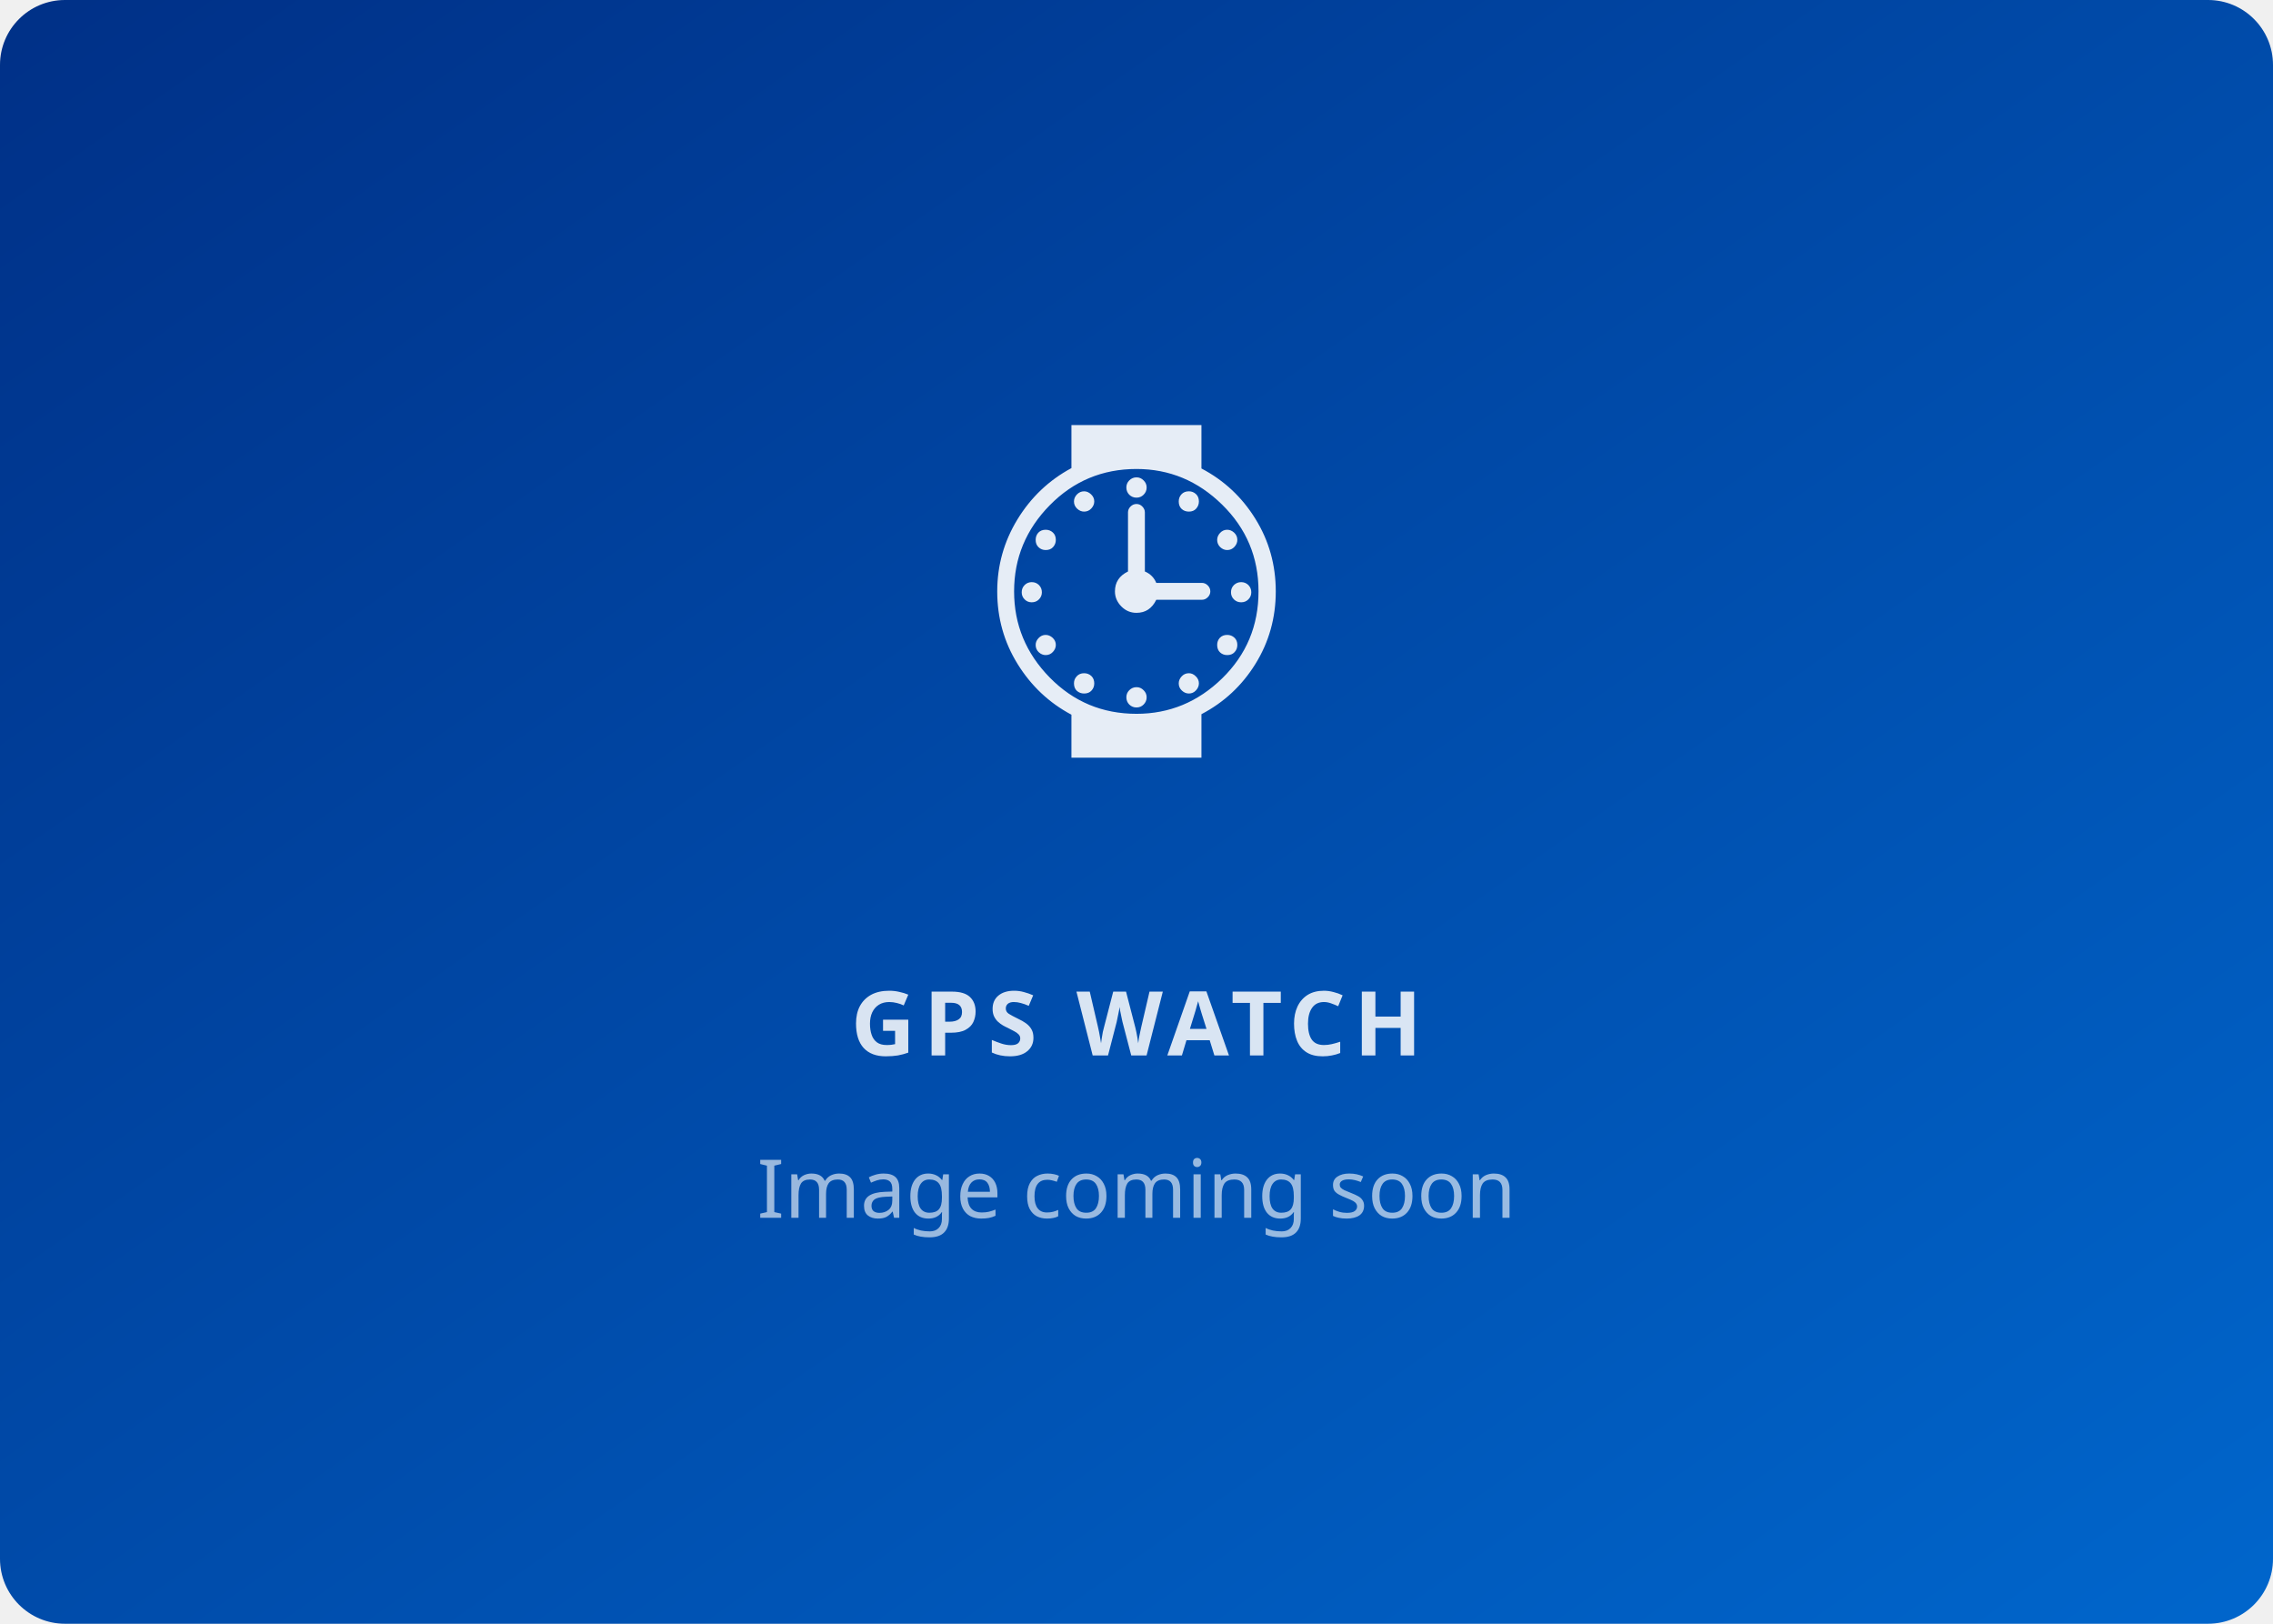
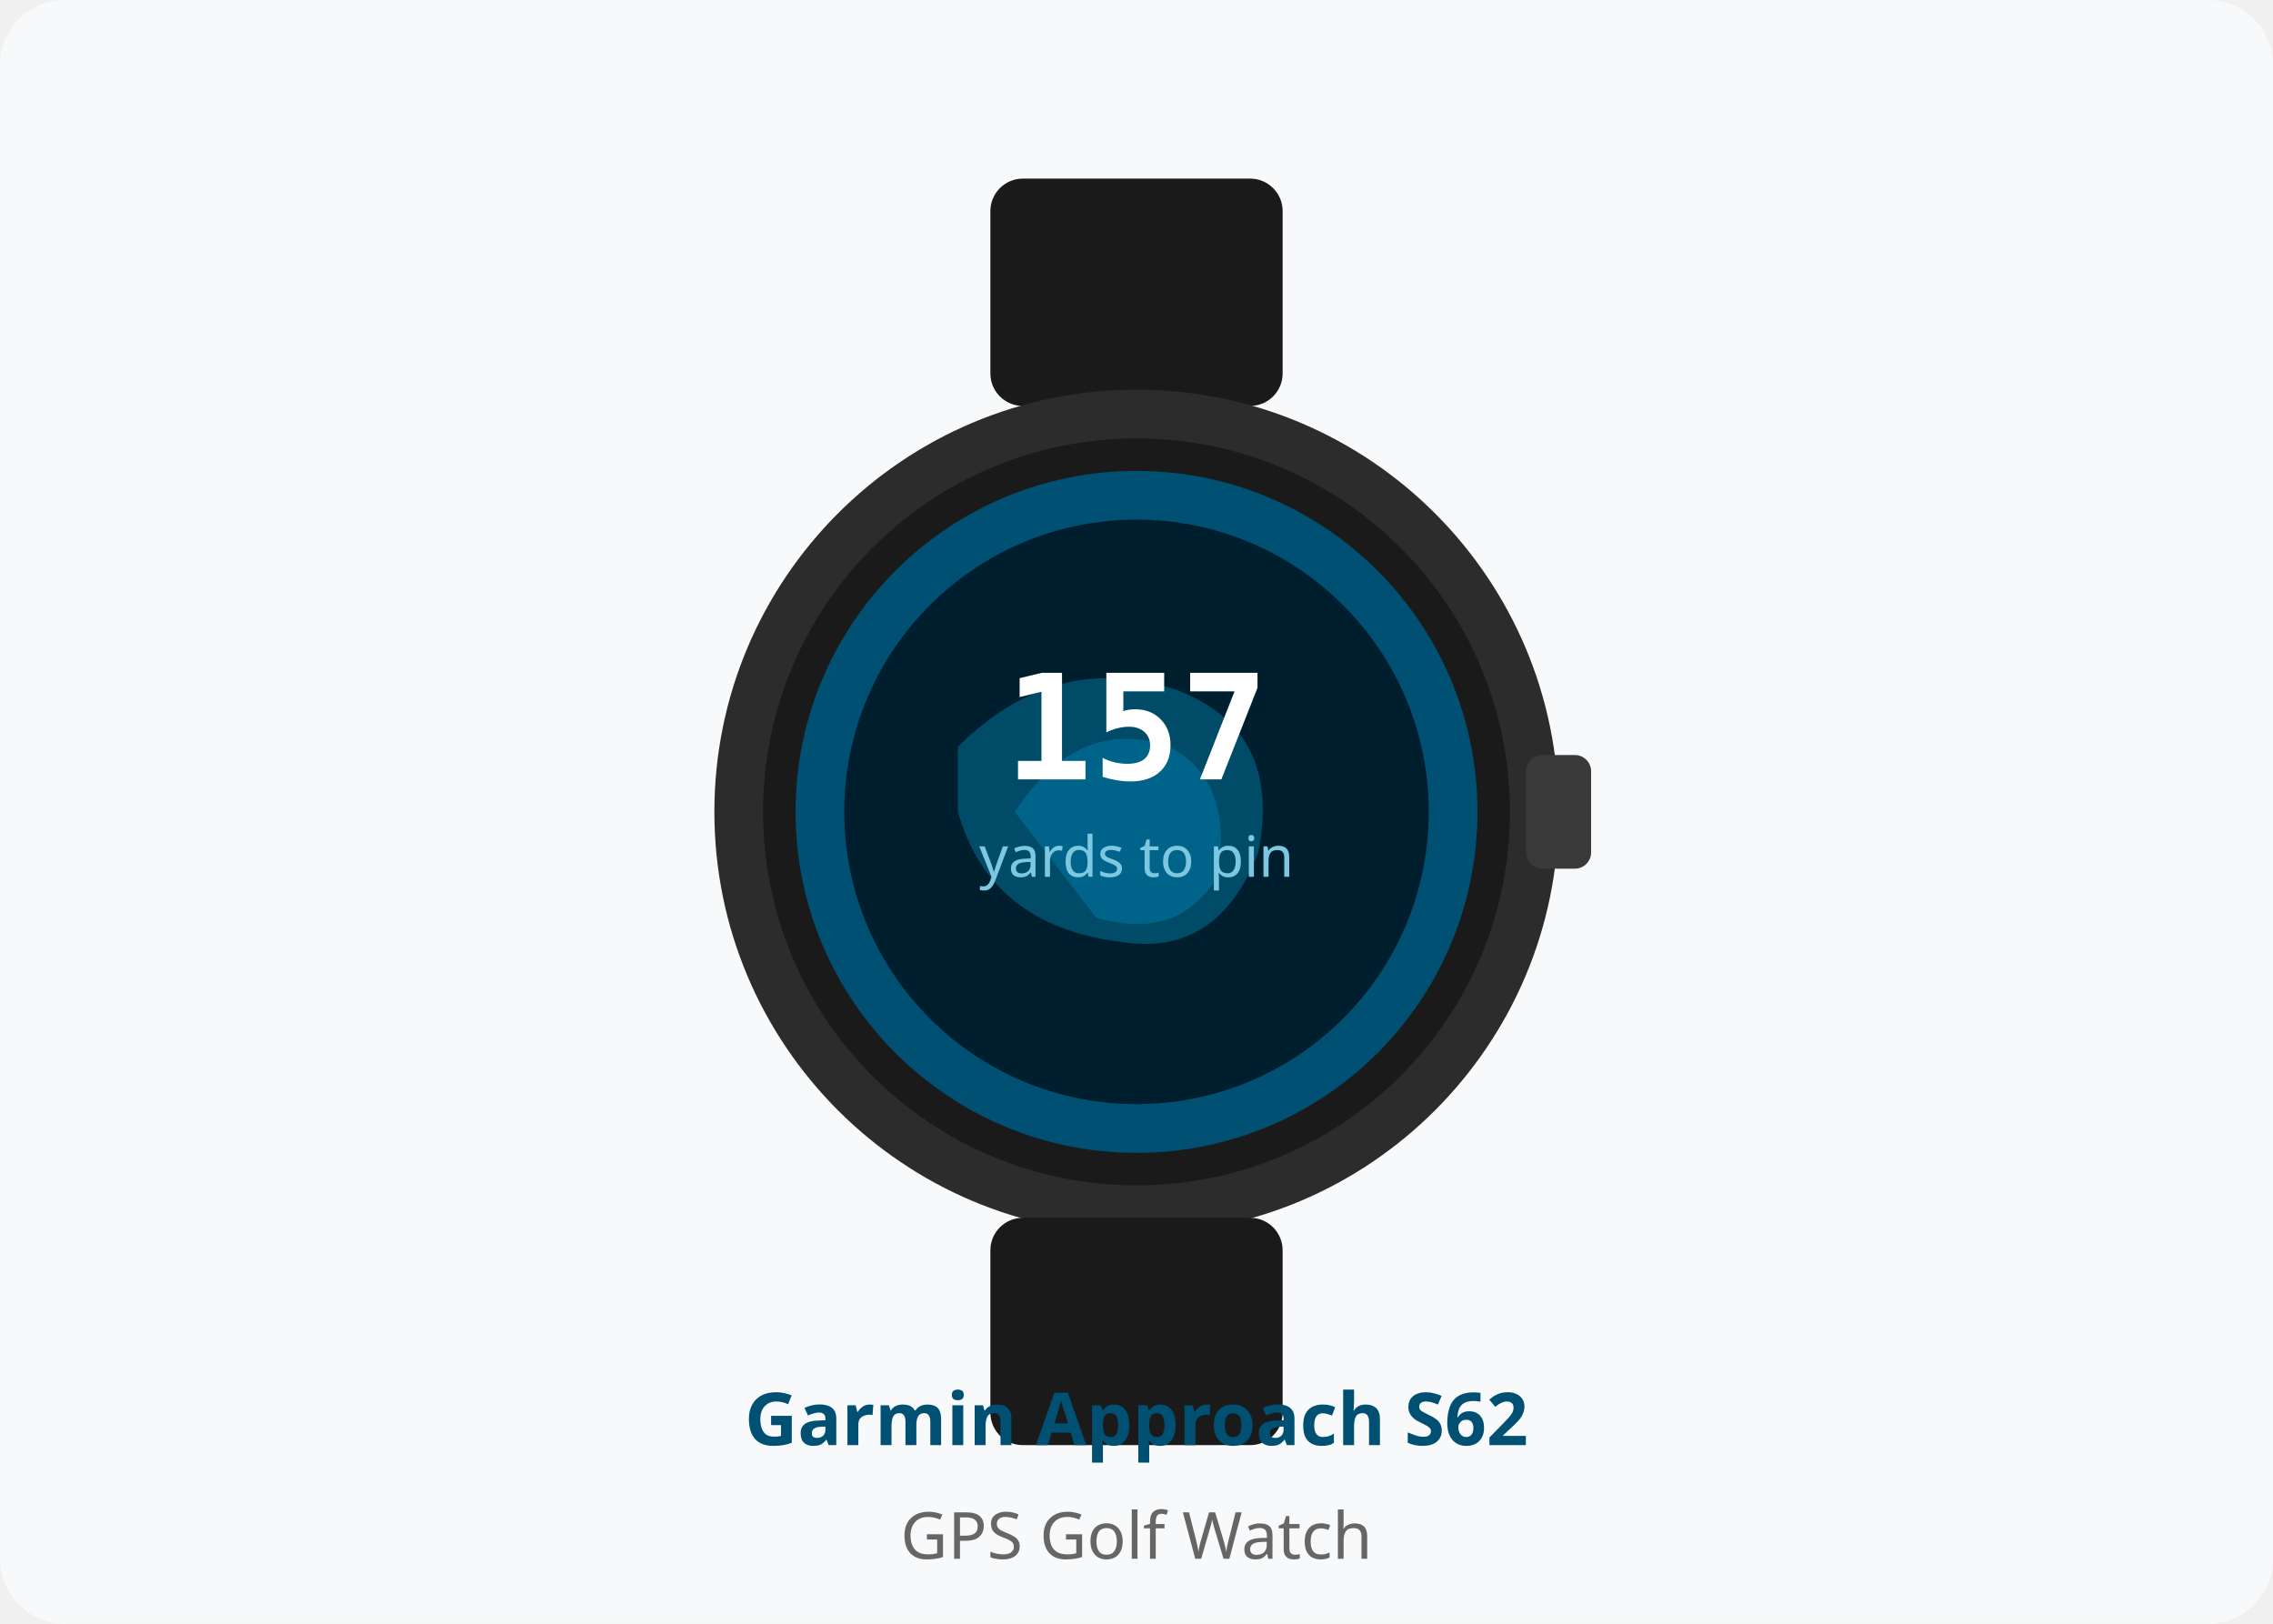
<svg xmlns="http://www.w3.org/2000/svg" viewBox="0 0 280 200" width="280" height="200">
-   <defs>
-     <linearGradient id="bg" x1="0" y1="0" x2="1" y2="1">
-       <stop offset="0%" stop-color="#003087" />
-       <stop offset="100%" stop-color="#0066cc" />
-     </linearGradient>
-   </defs>
-   <rect width="280" height="200" fill="url(#bg)" rx="8" />
-   <text x="140" y="90" text-anchor="middle" font-family="system-ui,sans-serif" font-size="52" fill="white" opacity="0.9">⌚</text>
-   <text x="140" y="130" text-anchor="middle" font-family="system-ui,sans-serif" font-size="11" font-weight="600" fill="white" opacity="0.85" letter-spacing="1">GPS WATCH</text>
-   <text x="140" y="150" text-anchor="middle" font-family="system-ui,sans-serif" font-size="10" fill="white" opacity="0.6">Image coming soon</text>
+   <rect width="280" height="200" fill="#f8f9fa" rx="8" />
+   <rect x="122" y="22" width="36" height="28" fill="#1a1a1a" rx="4" />
+   <circle cx="140" cy="100" r="52" fill="#2c2c2c" />
+   <circle cx="140" cy="100" r="46" fill="#1a1a1a" />
+   <circle cx="140" cy="100" r="42" fill="#005073" />
+   <circle cx="140" cy="100" r="36" fill="#001f2e" />
+   <path d="M118 92 Q130 80 145 85 Q158 90 155 105 Q150 118 138 116 Q122 114 118 100 Z" fill="#006990" opacity="0.6" />
+   <path d="M125 100 Q133 88 144 92 Q152 96 150 108 Q145 116 135 113 Z" fill="#007baa" opacity="0.5" />
+   <text x="140" y="96" text-anchor="middle" font-family="system-ui,monospace" font-size="18" font-weight="700" fill="white">157</text>
+   <text x="140" y="108" text-anchor="middle" font-family="system-ui,sans-serif" font-size="7" fill="#7dc8e0">yards to pin</text>
+   <rect x="188" y="93" width="8" height="14" fill="#3a3a3a" rx="2" />
+   <rect x="122" y="150" width="36" height="28" fill="#1a1a1a" rx="4" />
+   <text x="140" y="178" text-anchor="middle" font-family="system-ui,sans-serif" font-size="9" font-weight="700" fill="#005073">Garmin Approach S62</text>
+   <text x="140" y="192" text-anchor="middle" font-family="system-ui,sans-serif" font-size="8" fill="#666">GPS Golf Watch</text>
</svg>
